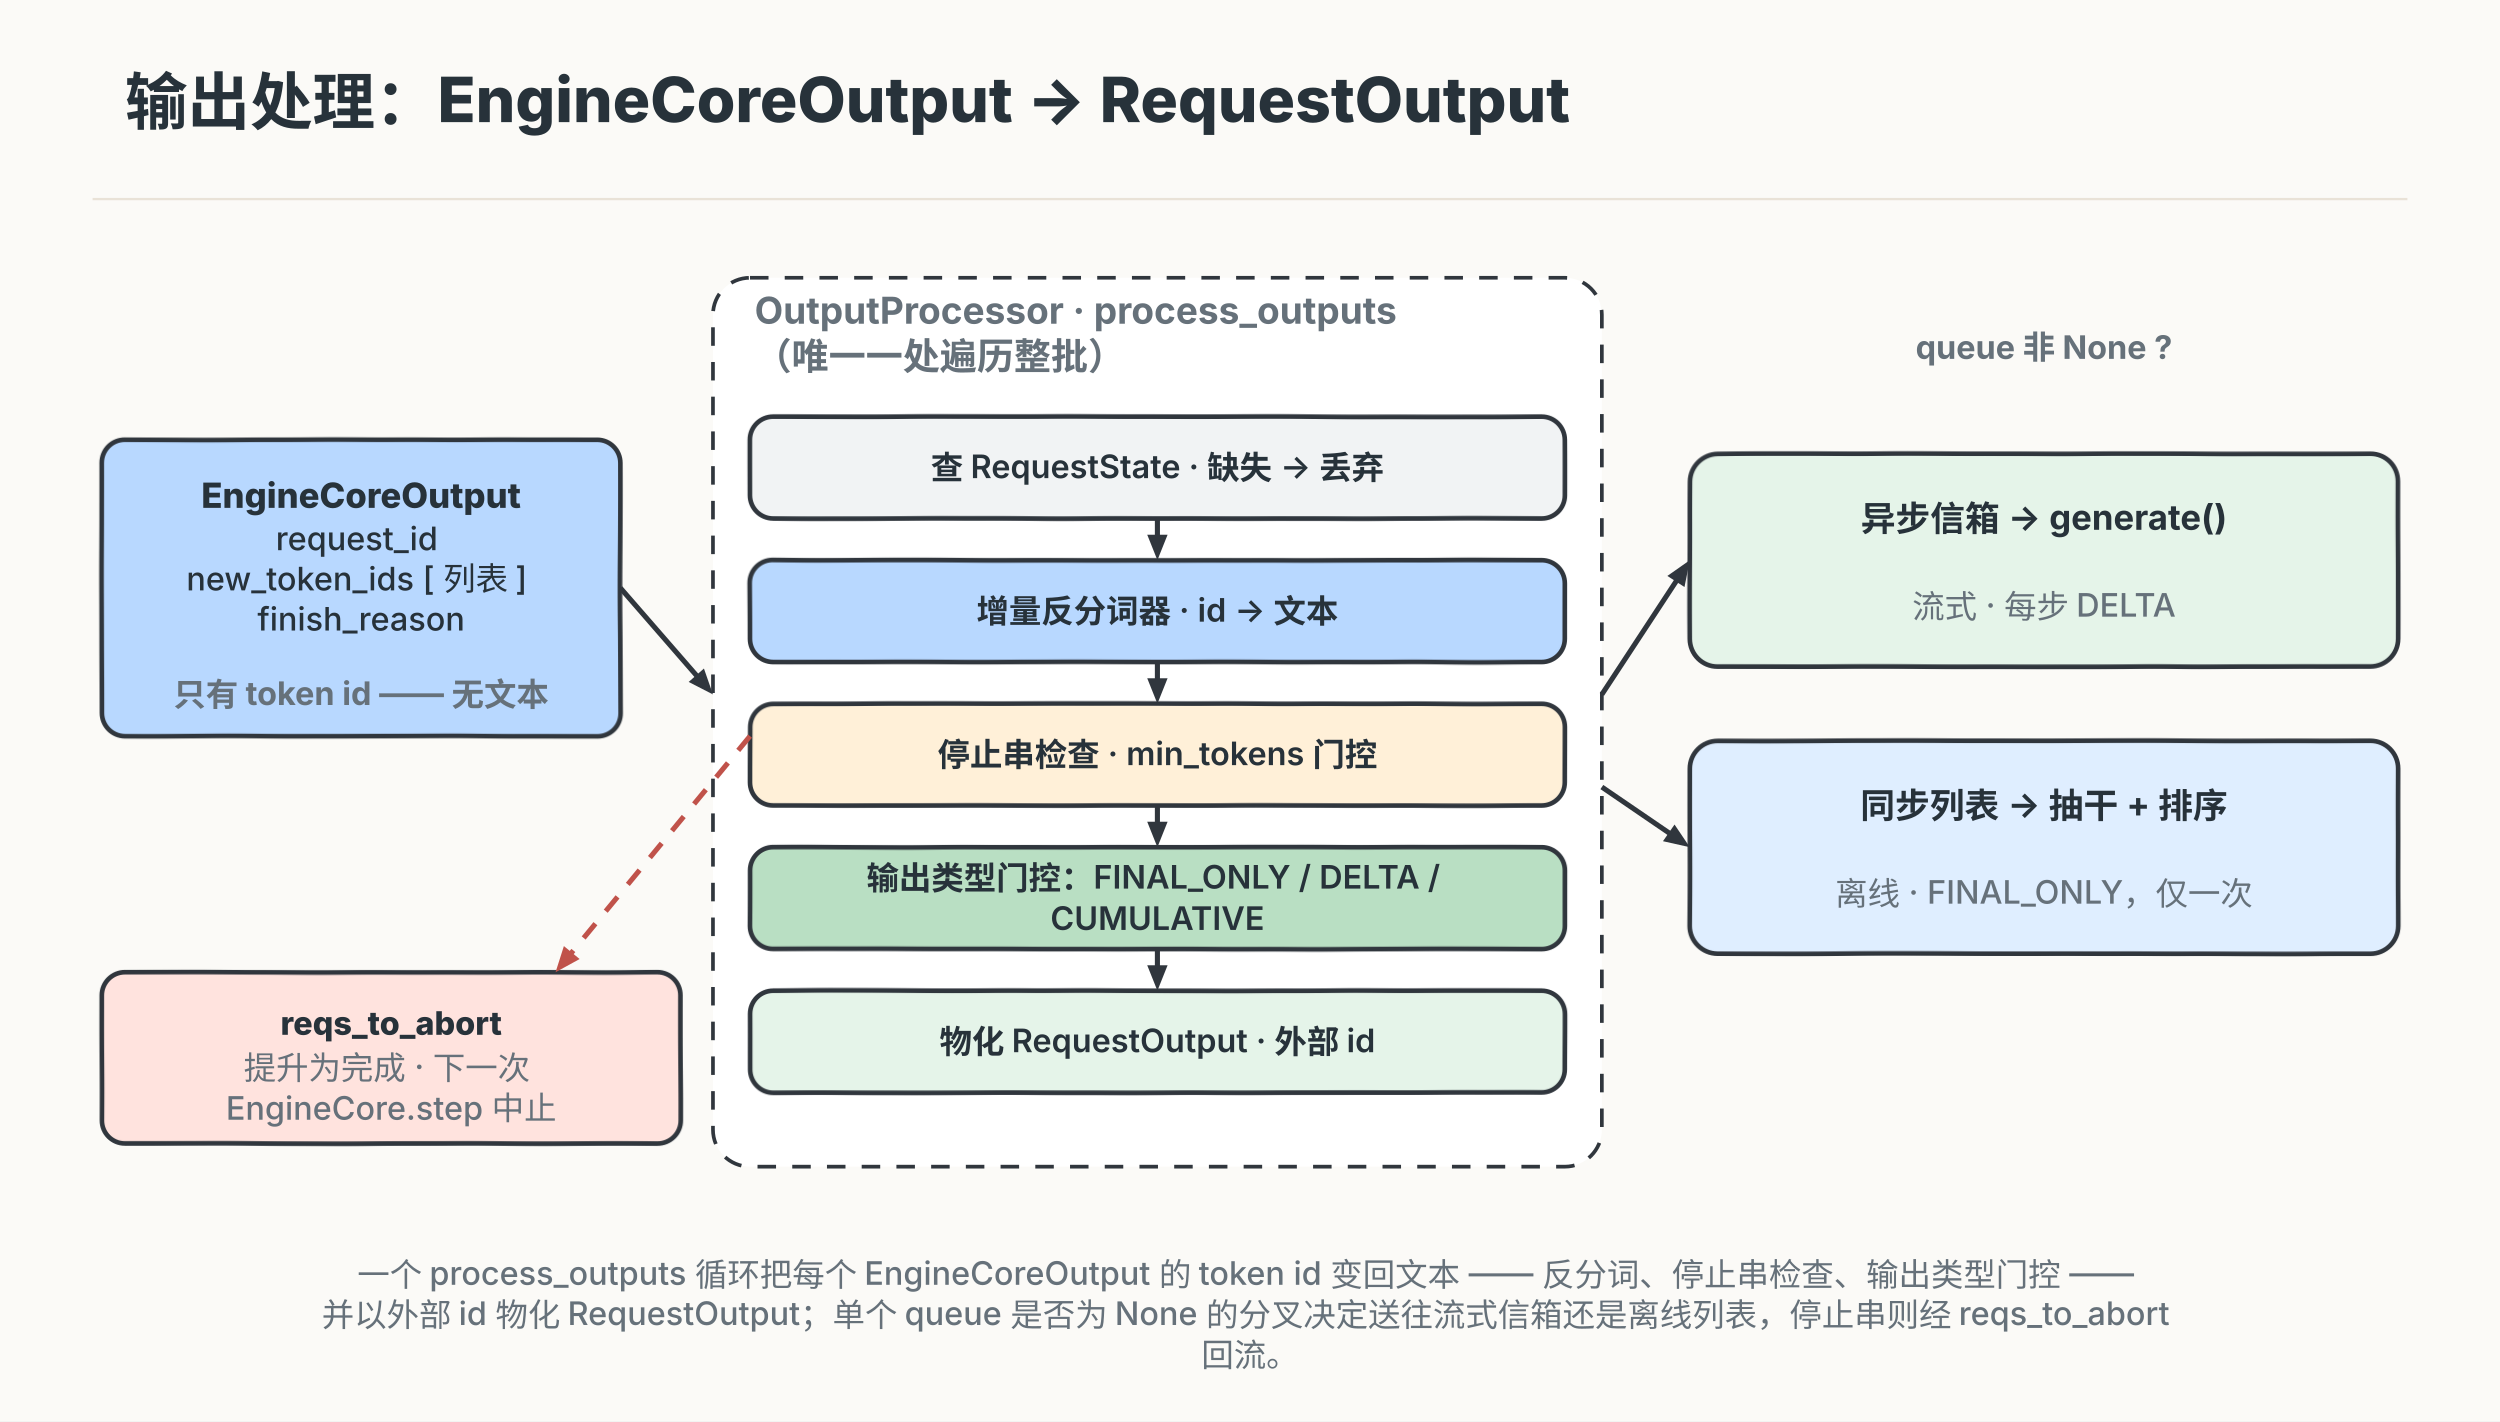
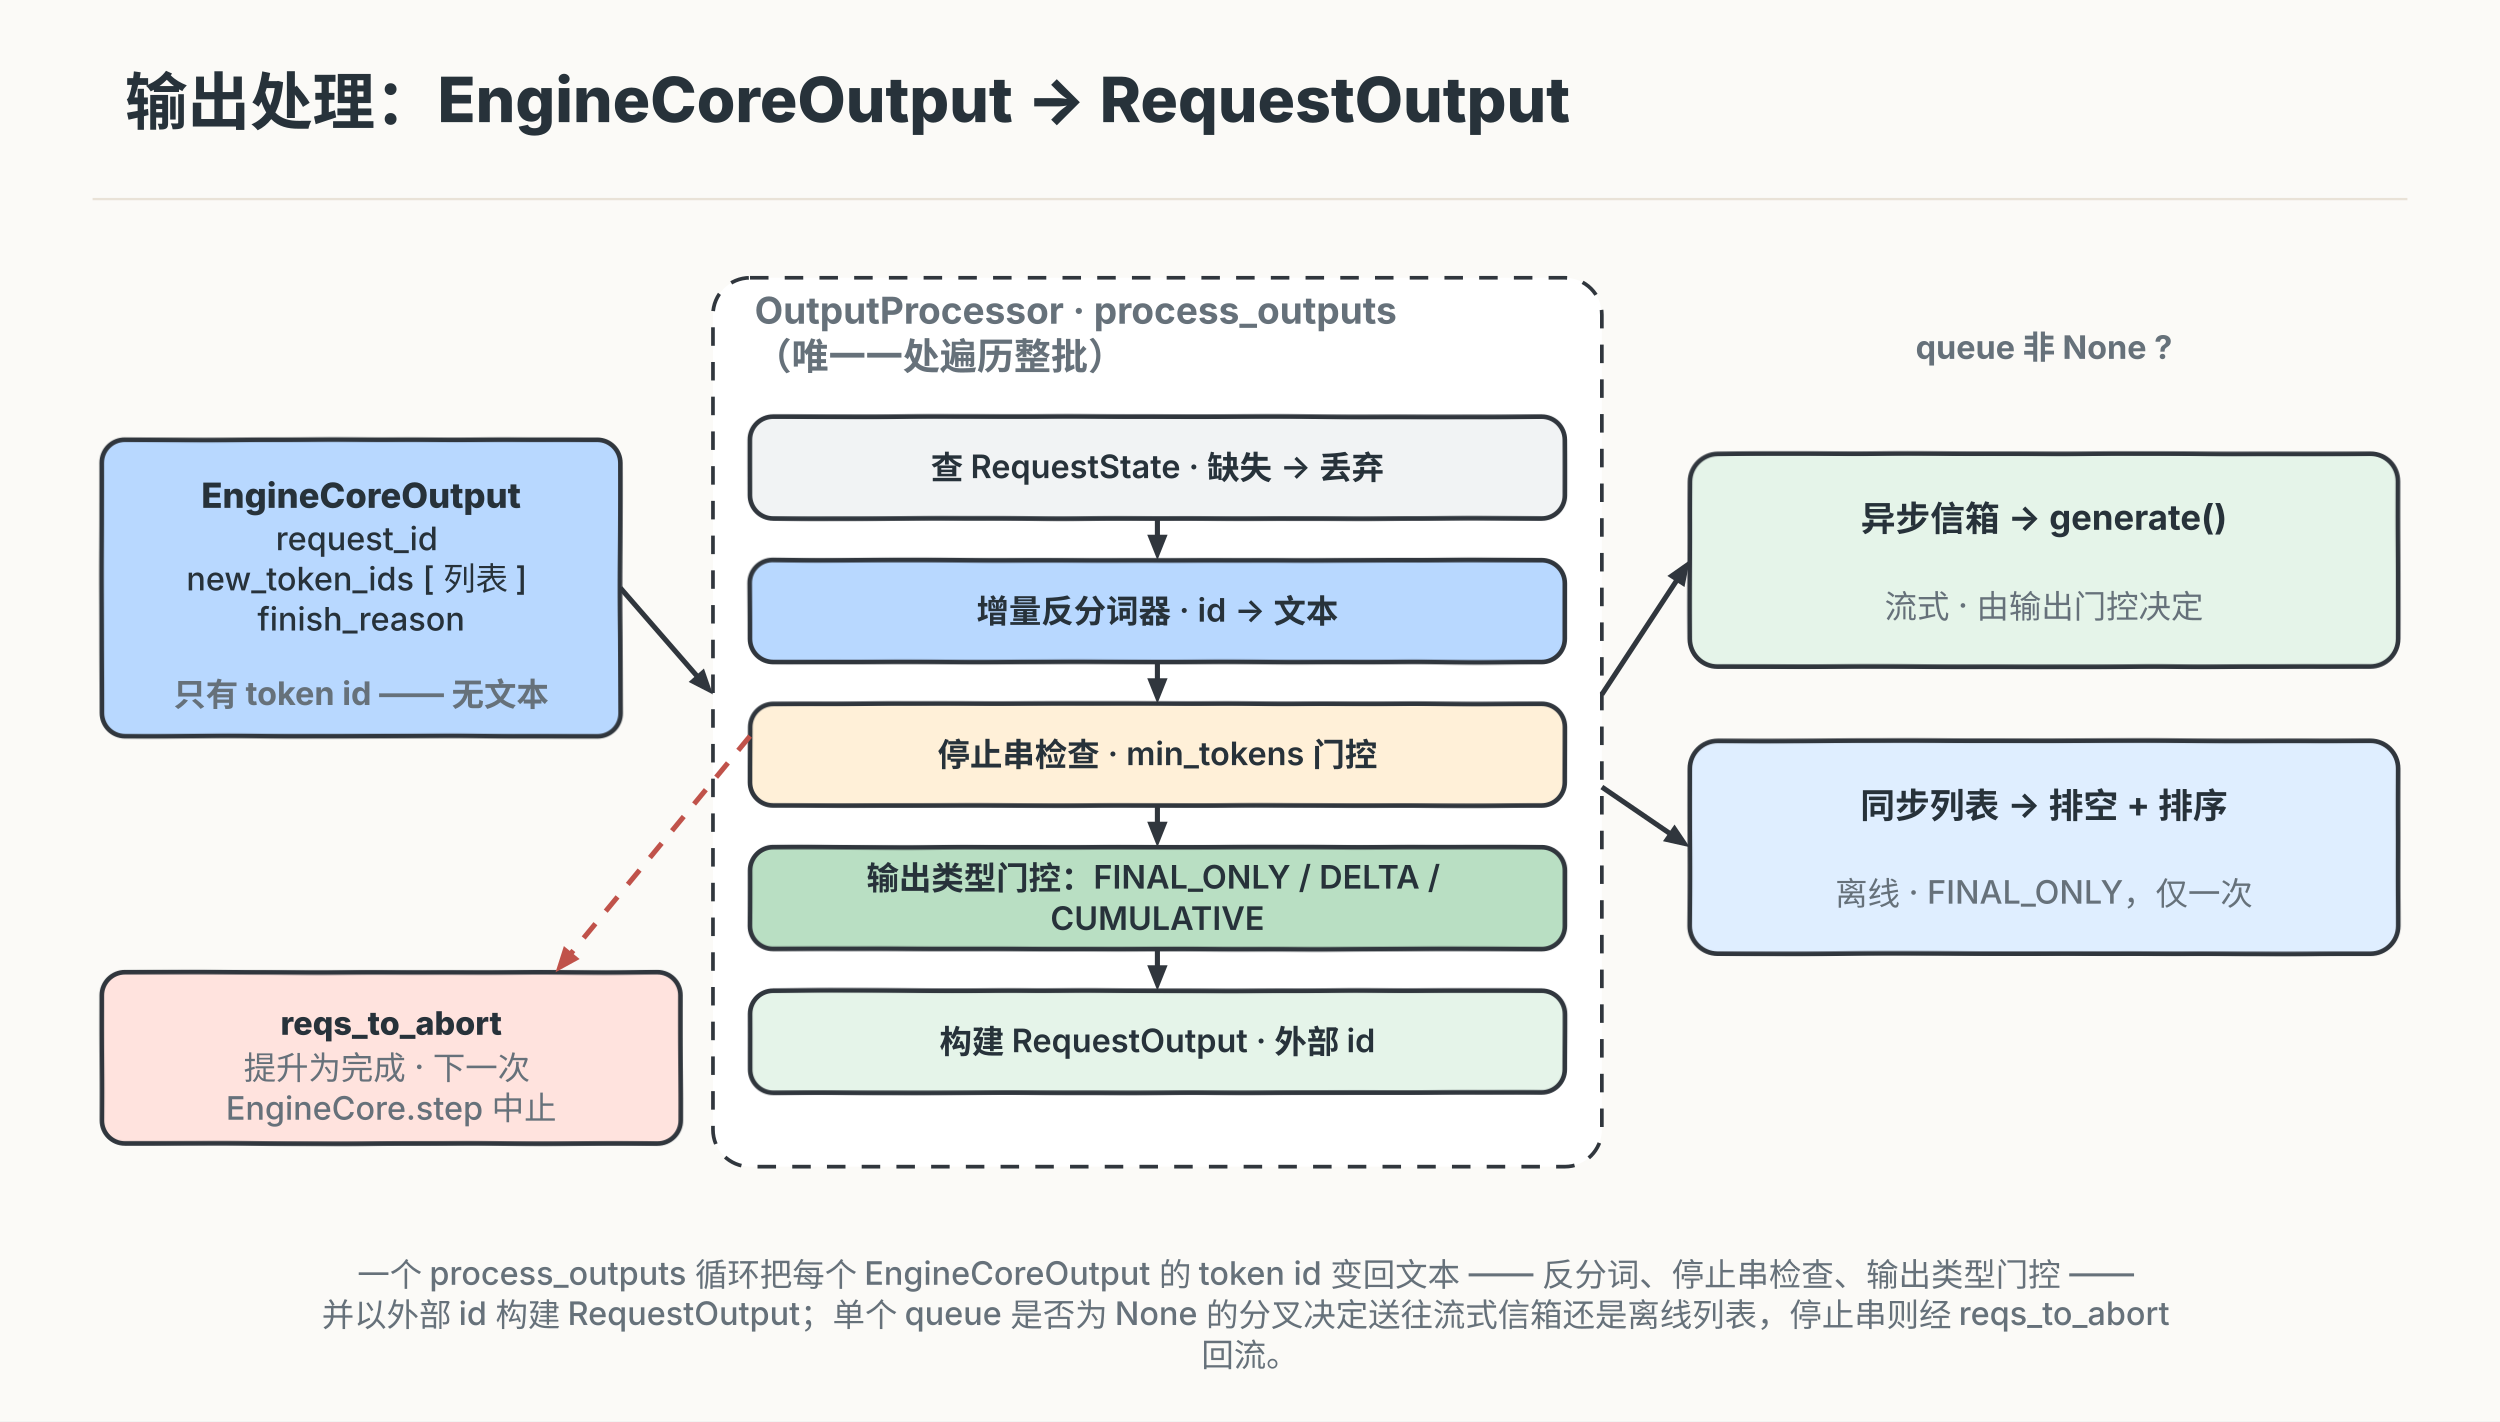
<svg xmlns="http://www.w3.org/2000/svg" width="1080" height="614" viewBox="0 0 1080 614" role="img" aria-label="输出处理：EngineCoreOutput → RequestOutput">
  <defs>
    <filter id="roughen">
      <feTurbulence type="fractalNoise" baseFrequency="0.018" numOctaves="2" seed="7" result="noise" />
      <feDisplacementMap in="SourceGraphic" in2="noise" scale="0.55" />
    </filter>
    <marker id="arrow" viewBox="0 0 12 12" refX="9.2" refY="6" markerUnits="userSpaceOnUse" markerWidth="12" markerHeight="12" orient="auto-start-reverse">
      <path d="M 1.5 2 L 11 6 L 1.5 10 z" fill="#30363d" />
    </marker>
    <style>
    text { font-family: Inter, -apple-system, BlinkMacSystemFont, "Segoe UI", "PingFang SC", "Noto Sans CJK SC", Arial, sans-serif; }
    .rough { filter: url(#roughen); }
  </style>
  </defs>
  <rect width="1080" height="614" fill="#fbfaf7" />
  <path d="M 40 86 H 1040" stroke="#e9e2d7" stroke-width="1" />
  <text x="54" y="53.72" text-anchor="start" font-size="27" font-weight="800" fill="#27323a">
    <tspan x="54" dy="0">输出处理：EngineCoreOutput → RequestOutput</tspan>
  </text>
  <rect class="rough" x="44" y="190" width="224" height="128" rx="10" fill="#b8d8ff" stroke="#30363d" stroke-width="2" />
  <text x="156" y="219.4" text-anchor="middle" font-size="15" font-weight="800" fill="#27323a">
    <tspan x="156" dy="0">EngineCoreOutput</tspan>
  </text>
  <text x="156" y="237.68" text-anchor="middle" font-size="14" font-weight="500" fill="#27323a">
    <tspan x="156" dy="0">request_id</tspan>
    <tspan x="156" dy="17.36">new_token_ids [ 列表 ]</tspan>
    <tspan x="156" dy="17.36">finish_reason</tspan>
  </text>
  <text x="156" y="305.04" text-anchor="middle" font-size="14" font-weight="700" fill="#66717a">
    <tspan x="156" dy="0">只有 token id —— 无文本</tspan>
  </text>
  <rect x="308" y="120" width="384" height="384" rx="16" fill="#fff" stroke="#30363d" stroke-width="1.6" stroke-dasharray="8 7" />
  <text x="326" y="139.84" text-anchor="start" font-size="16" font-weight="700" fill="#66717a">
    <tspan x="326" dy="0">OutputProcessor · process_outputs</tspan>
    <tspan x="326" dy="19.84">（唯一一处遍历整批）</tspan>
  </text>
  <rect class="rough" x="324" y="180" width="352" height="44" rx="10" fill="#f1f3f4" stroke="#30363d" stroke-width="2" />
  <text x="500" y="207.04" text-anchor="middle" font-size="14" font-weight="600" fill="#27323a">
    <tspan x="500" dy="0">查 RequestState  ·  缺失 → 丢弃</tspan>
  </text>
  <path d="M 500 224 L 500.0 235.0" fill="none" stroke="#30363d" stroke-width="2.2" />
  <path d="M 500 242 L 495.6 231.0 L 504.4 231.0 z" fill="#30363d" />
  <rect class="rough" x="324" y="242" width="352" height="44" rx="10" fill="#b8d8ff" stroke="#30363d" stroke-width="2" />
  <text x="500" y="269.04" text-anchor="middle" font-size="14" font-weight="600" fill="#27323a">
    <tspan x="500" dy="0">增量反分词器  ·  id → 文本</tspan>
  </text>
  <path d="M 500 286 L 500.0 297.0" fill="none" stroke="#30363d" stroke-width="2.2" />
  <path d="M 500 304 L 495.6 293.0 L 504.4 293.0 z" fill="#30363d" />
  <rect class="rough" x="324" y="304" width="352" height="44" rx="10" fill="#fff0d8" stroke="#30363d" stroke-width="2" />
  <text x="500" y="331.04" text-anchor="middle" font-size="14" font-weight="600" fill="#27323a">
    <tspan x="500" dy="0">停止串检查  ·  min_tokens 门控</tspan>
  </text>
  <path d="M 500 348 L 500.0 359.0" fill="none" stroke="#30363d" stroke-width="2.2" />
  <path d="M 500 366 L 495.6 355.0 L 504.4 355.0 z" fill="#30363d" />
  <rect class="rough" x="324" y="366" width="352" height="44" rx="10" fill="#b9dfc3" stroke="#30363d" stroke-width="2" />
  <text x="500" y="384.36" text-anchor="middle" font-size="14" font-weight="600" fill="#27323a">
    <tspan x="500" dy="0">输出类型门控：FINAL_ONLY / DELTA /</tspan>
    <tspan x="500" dy="17.36">CUMULATIVE</tspan>
  </text>
  <path d="M 500 410 L 500.0 421.0" fill="none" stroke="#30363d" stroke-width="2.2" />
  <path d="M 500 428 L 495.6 417.0 L 504.4 417.0 z" fill="#30363d" />
  <rect class="rough" x="324" y="428" width="352" height="44" rx="10" fill="#e5f4e9" stroke="#30363d" stroke-width="2" />
  <text x="500" y="455.04" text-anchor="middle" font-size="14" font-weight="600" fill="#27323a">
-     <tspan x="500" dy="0">物化 RequestOutput  ·  外部 id</tspan>
+     <tspan x="500" dy="0">构建 RequestOutput  ·  外部 id</tspan>
  </text>
  <path d="M 268 254 L 303.4 294.7" fill="none" stroke="#30363d" stroke-width="2.2" />
  <path d="M 308 300 L 297.5 294.6 L 304.1 288.8 z" fill="#30363d" />
  <text x="883" y="155.04" text-anchor="middle" font-size="14" font-weight="700" fill="#66717a">
    <tspan x="883" dy="0">queue 非 None ?</tspan>
  </text>
  <rect class="rough" x="730" y="196" width="306" height="92" rx="12" fill="#e5f4e9" stroke="#30363d" stroke-width="2" />
  <text x="883" y="229.4" text-anchor="middle" font-size="15" font-weight="700" fill="#27323a">
    <tspan x="883" dy="0">异步信箱 → generate()</tspan>
  </text>
  <text x="883" y="267.04" text-anchor="middle" font-size="14" font-weight="500" fill="#66717a">
-     <tspan x="883" dy="0">流式 · 每步 DELTA</tspan>
+     <tspan x="883" dy="0">流式 · 由输出门控决定</tspan>
  </text>
  <rect class="rough" x="730" y="320" width="306" height="92" rx="12" fill="#dfeeff" stroke="#30363d" stroke-width="2" />
  <text x="883" y="353.4" text-anchor="middle" font-size="15" font-weight="700" fill="#27323a">
-     <tspan x="883" dy="0">同步列表 → 抽干 + 排序</tspan>
+     <tspan x="883" dy="0">同步列表 → 排空 + 排序</tspan>
  </text>
  <text x="883" y="391.04" text-anchor="middle" font-size="14" font-weight="500" fill="#66717a">
    <tspan x="883" dy="0">离线 · FINAL_ONLY，仅一次</tspan>
  </text>
  <path d="M 692 300 L 726.2 247.9" fill="none" stroke="#30363d" stroke-width="2.2" />
  <path d="M 730 242 L 727.7 253.6 L 720.3 248.8 z" fill="#30363d" />
  <path d="M 692 340 L 724.2 362.0" fill="none" stroke="#30363d" stroke-width="2.2" />
  <path d="M 730 366 L 718.4 363.4 L 723.4 356.2 z" fill="#30363d" />
  <rect class="rough" x="44" y="420" width="250" height="74" rx="10" fill="#ffe3de" stroke="#30363d" stroke-width="2" />
  <text x="169" y="447.04" text-anchor="middle" font-size="14" font-weight="800" fill="#27323a">
    <tspan x="169" dy="0">reqs_to_abort</tspan>
  </text>
  <text x="169" y="466.36" text-anchor="middle" font-size="14" font-weight="500" fill="#66717a">
    <tspan x="169" dy="0">提升为完成 · 下一次</tspan>
    <tspan x="169" dy="17.36">EngineCore.step 中止</tspan>
  </text>
  <path d="M 324 318 L 244.4 414.6" fill="none" stroke="#c0524a" stroke-width="2.2" stroke-dasharray="8 7" />
  <path d="M 240 420 L 243.6 408.7 L 250.4 414.3 z" fill="#c0524a" />
  <text x="540" y="555.68" text-anchor="middle" font-size="14" font-weight="500" fill="#66717a">
    <tspan x="540" dy="0">一个 process_outputs 循环把每个 EngineCoreOutput 的 token id 变回文本 —— 反分词、停止串检查、输出类型门控 ——</tspan>
-     <tspan x="540" dy="17.36">并以外部 id 物化 RequestOutput；单个 queue 是否为 None 的分叉决定送往流式信箱还是离线列表，停止串则经 reqs_to_abort</tspan>
+     <tspan x="540" dy="17.36">并以外部 id 构建 RequestOutput；单个 queue 是否为 None 的分叉决定送往流式信箱还是离线列表，停止串则经 reqs_to_abort</tspan>
    <tspan x="540" dy="17.36">回流。</tspan>
  </text>
</svg>
